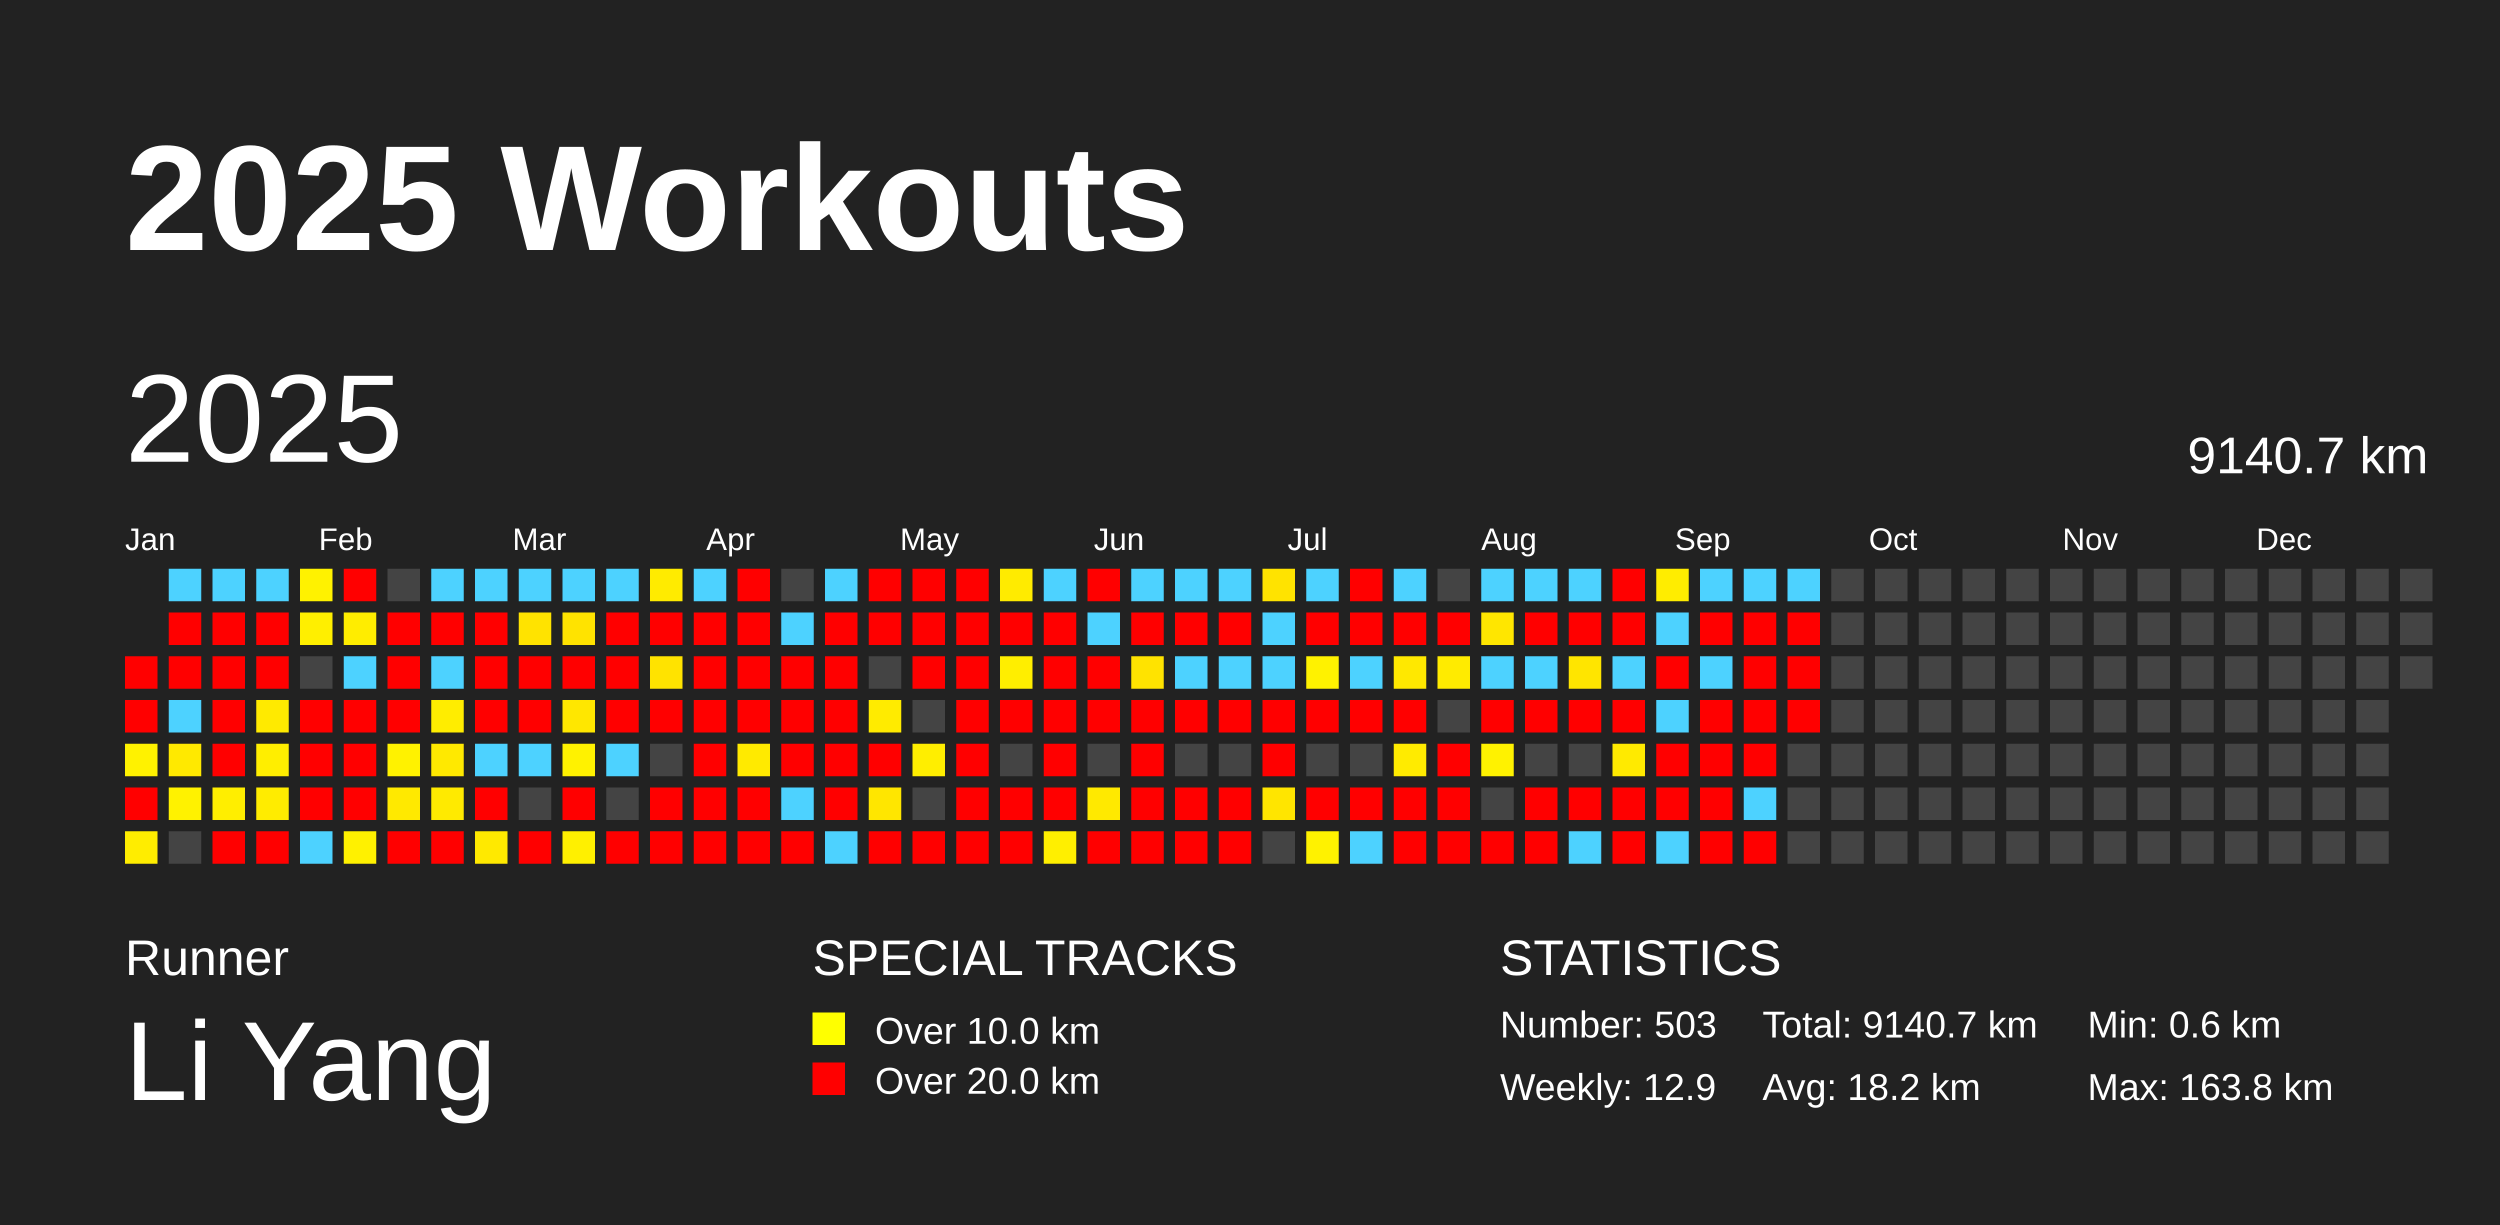
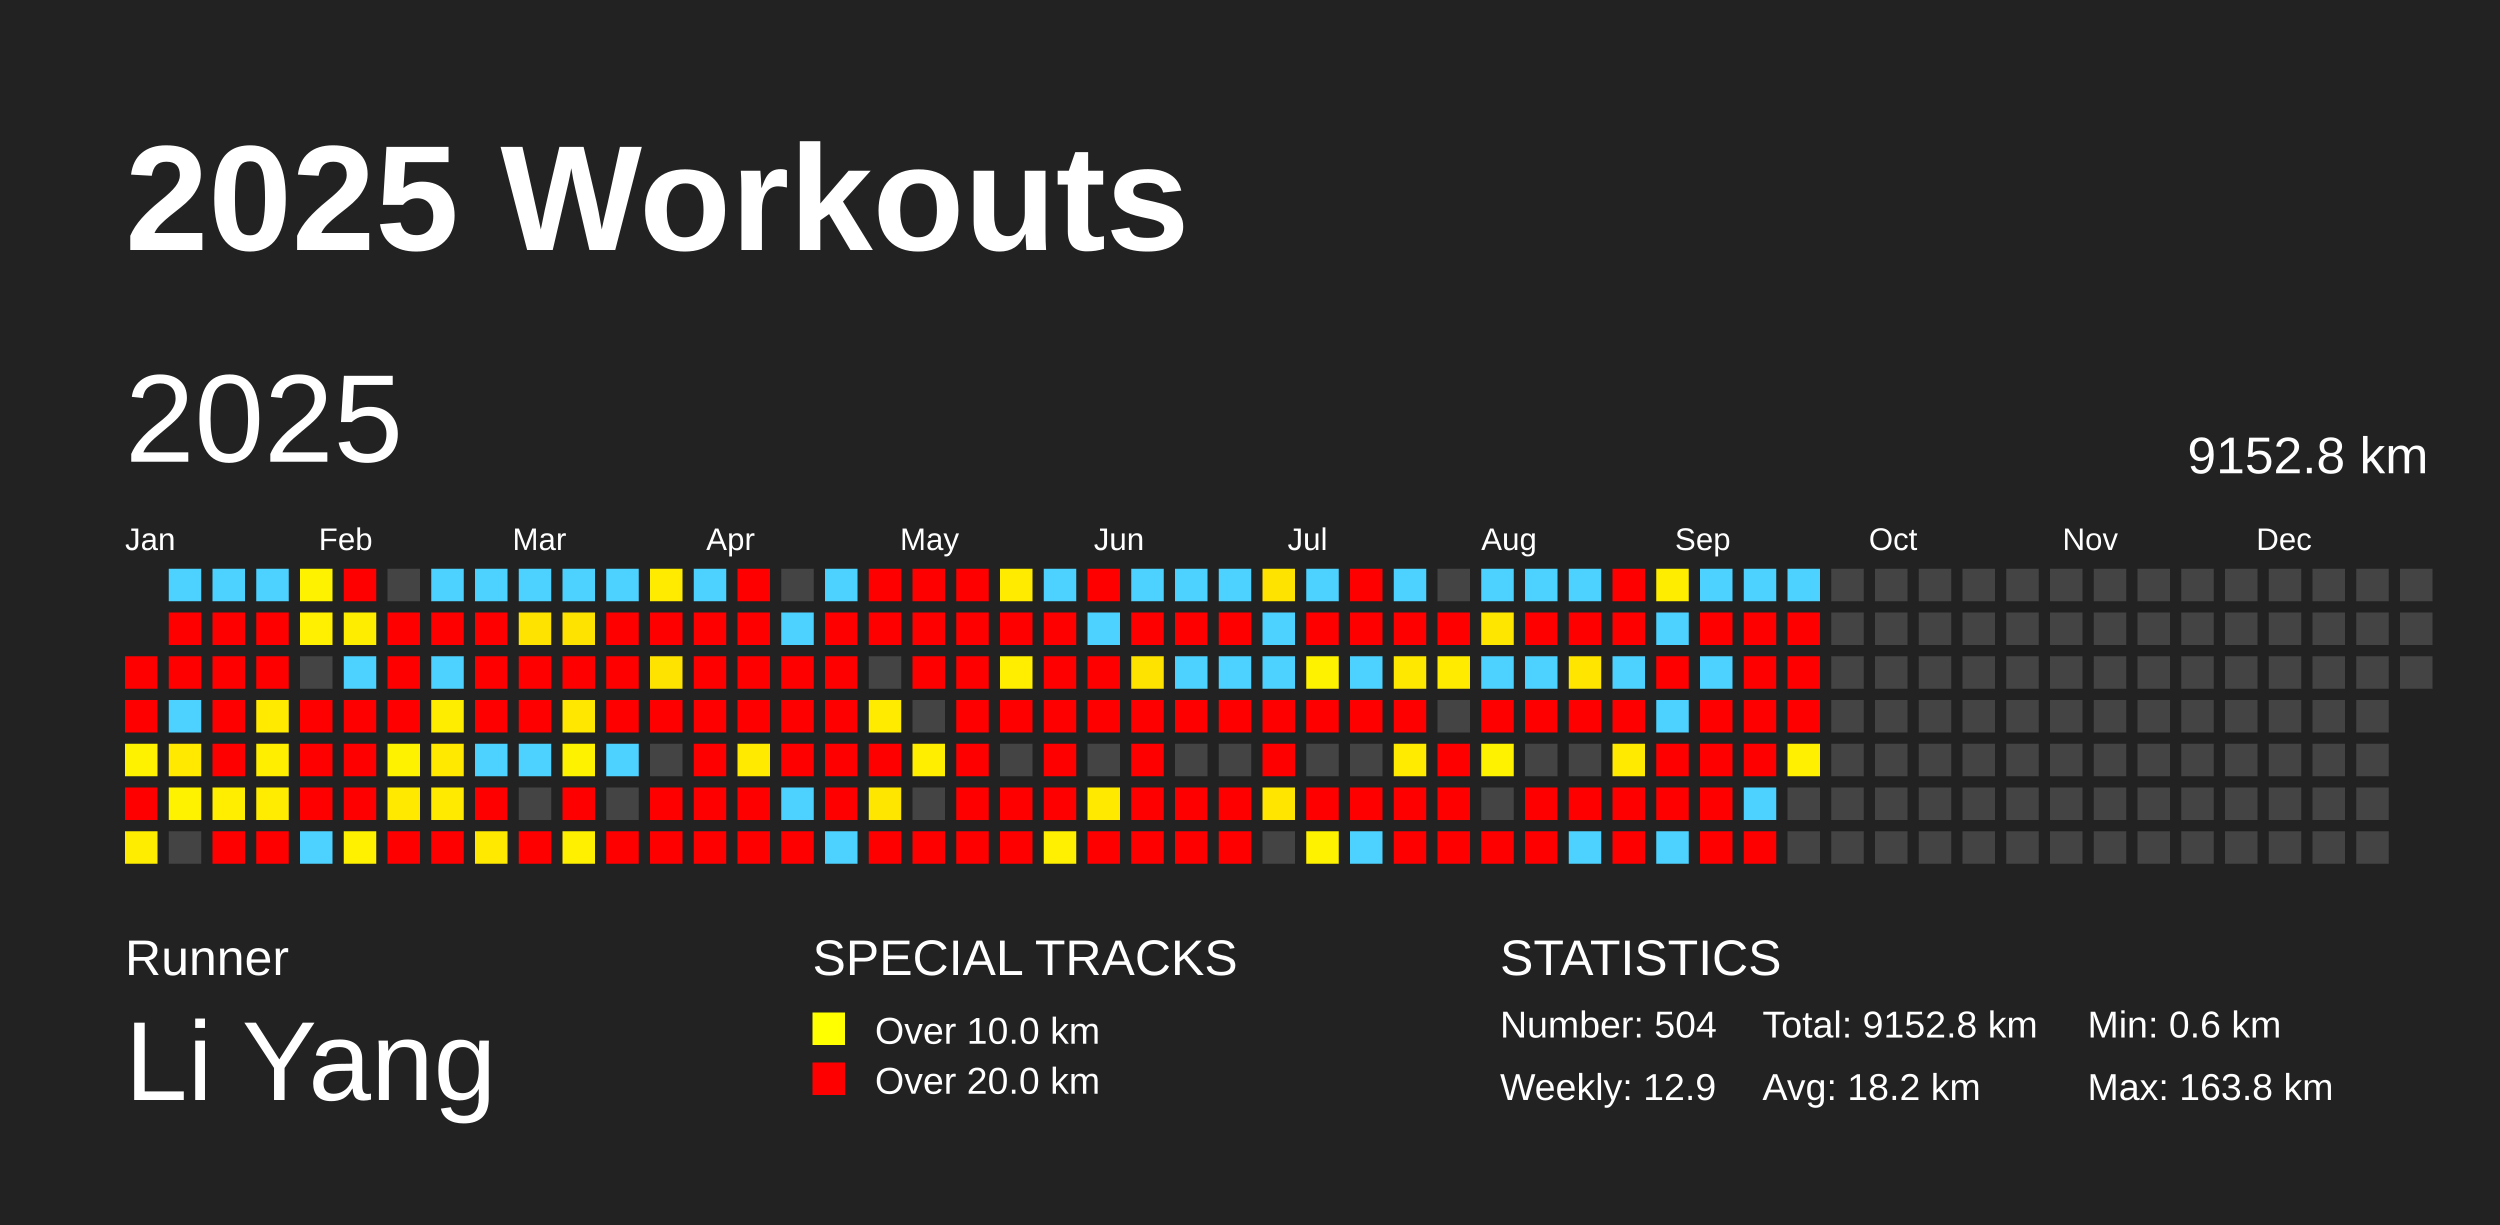
<svg xmlns="http://www.w3.org/2000/svg" baseProfile="full" height="98mm" version="1.1" viewBox="0,0,200,98" width="200mm">
  <defs />
  <rect fill="#222222" height="98" width="200" x="0" y="0" />
  <text fill="#FFFFFF" style="font-size:12px; font-family:Arial; font-weight:bold;" x="10" y="20">2025 Workouts</text>
  <text fill="#FFFFFF" style="font-size:4px; font-family:Arial" x="10" y="78">Runner</text>
  <text fill="#FFFFFF" style="font-size:9px; font-family:Arial" x="10" y="88">Li Yang</text>
  <text fill="#FFFFFF" style="font-size:4px; font-family:Arial" x="65" y="78">SPECIAL TRACKS</text>
  <rect fill="yellow" height="2.6" width="2.6" x="65" y="81" />
  <text fill="#FFFFFF" style="font-size:3px; font-family:Arial" x="70" y="83.5">Over 10.0 km</text>
  <rect fill="red" height="2.6" width="2.6" x="65" y="85" />
  <text fill="#FFFFFF" style="font-size:3px; font-family:Arial" x="70" y="87.5">Over 20.0 km</text>
  <text fill="#FFFFFF" style="font-size:4px; font-family:Arial" x="120" y="78">STATISTICS</text>
-   <text fill="#FFFFFF" style="font-size:3px; font-family:Arial" x="120" y="83">Number: 503</text>
+   <text fill="#FFFFFF" style="font-size:3px; font-family:Arial" x="120" y="83">Number: 504</text>
  <text fill="#FFFFFF" style="font-size:3px; font-family:Arial" x="120" y="88">Weekly: 12.9</text>
-   <text fill="#FFFFFF" style="font-size:3px; font-family:Arial" x="141" y="83">Total: 9140.7 km</text>
+   <text fill="#FFFFFF" style="font-size:3px; font-family:Arial" x="141" y="83">Total: 9152.8 km</text>
  <text fill="#FFFFFF" style="font-size:3px; font-family:Arial" x="141" y="88">Avg: 18.2 km</text>
  <text fill="#FFFFFF" style="font-size:3px; font-family:Arial" x="167" y="83">Min: 0.6 km</text>
  <text fill="#FFFFFF" style="font-size:3px; font-family:Arial" x="167" y="88">Max: 163.8 km</text>
  <text dominant-baseline="hanging" fill="#FFFFFF" style="font-size:10.0px; font-family:Arial;" x="10" y="30">2025</text>
-   <text dominant-baseline="hanging" fill="#FFFFFF" style="font-size:4.125px; font-family:Arial;" x="175" y="35">9140.7 km</text>
+   <text dominant-baseline="hanging" fill="#FFFFFF" style="font-size:4.125px; font-family:Arial;" x="175" y="35">9152.8 km</text>
  <text fill="#FFFFFF" style="font-size:2.5px; font-family:Arial" x="10.0" y="44">Jan</text>
  <text fill="#FFFFFF" style="font-size:2.5px; font-family:Arial" x="25.5" y="44">Feb</text>
  <text fill="#FFFFFF" style="font-size:2.5px; font-family:Arial" x="41.0" y="44">Mar</text>
  <text fill="#FFFFFF" style="font-size:2.5px; font-family:Arial" x="56.5" y="44">Apr</text>
  <text fill="#FFFFFF" style="font-size:2.5px; font-family:Arial" x="72.0" y="44">May</text>
  <text fill="#FFFFFF" style="font-size:2.5px; font-family:Arial" x="87.5" y="44">Jun</text>
  <text fill="#FFFFFF" style="font-size:2.5px; font-family:Arial" x="103.0" y="44">Jul</text>
  <text fill="#FFFFFF" style="font-size:2.5px; font-family:Arial" x="118.5" y="44">Aug</text>
  <text fill="#FFFFFF" style="font-size:2.5px; font-family:Arial" x="134.0" y="44">Sep</text>
  <text fill="#FFFFFF" style="font-size:2.5px; font-family:Arial" x="149.5" y="44">Oct</text>
  <text fill="#FFFFFF" style="font-size:2.5px; font-family:Arial" x="165.0" y="44">Nov</text>
  <text fill="#FFFFFF" style="font-size:2.5px; font-family:Arial" x="180.5" y="44">Dec</text>
  <rect fill="red" height="2.6" width="2.6" x="10.0" y="52.5" />
  <rect fill="red" height="2.6" width="2.6" x="10.0" y="56.0" />
  <rect fill="#fff200" height="2.6" width="2.6" x="10.0" y="59.5" />
  <rect fill="red" height="2.6" width="2.6" x="10.0" y="63.0" />
  <rect fill="#ffed00" height="2.6" width="2.6" x="10.0" y="66.5" />
  <rect fill="#4dd2ff" height="2.6" width="2.6" x="13.5" y="45.5" />
  <rect fill="red" height="2.6" width="2.6" x="13.5" y="49.0" />
  <rect fill="red" height="2.6" width="2.6" x="13.5" y="52.5" />
  <rect fill="#4dd2ff" height="2.6" width="2.6" x="13.5" y="56.0" />
  <rect fill="#ffe900" height="2.6" width="2.6" x="13.5" y="59.5" />
  <rect fill="#fff200" height="2.6" width="2.6" x="13.5" y="63.0" />
  <rect fill="#444444" height="2.6" width="2.6" x="13.5" y="66.5" />
  <rect fill="#4dd2ff" height="2.6" width="2.6" x="17.0" y="45.5" />
  <rect fill="red" height="2.6" width="2.6" x="17.0" y="49.0" />
  <rect fill="red" height="2.6" width="2.6" x="17.0" y="52.5" />
  <rect fill="red" height="2.6" width="2.6" x="17.0" y="56.0" />
  <rect fill="red" height="2.6" width="2.6" x="17.0" y="59.5" />
  <rect fill="#ffee00" height="2.6" width="2.6" x="17.0" y="63.0" />
  <rect fill="red" height="2.6" width="2.6" x="17.0" y="66.5" />
  <rect fill="#4dd2ff" height="2.6" width="2.6" x="20.5" y="45.5" />
  <rect fill="red" height="2.6" width="2.6" x="20.5" y="49.0" />
  <rect fill="red" height="2.6" width="2.6" x="20.5" y="52.5" />
  <rect fill="#ffea00" height="2.6" width="2.6" x="20.5" y="56.0" />
  <rect fill="#ffee00" height="2.6" width="2.6" x="20.5" y="59.5" />
  <rect fill="#ffec00" height="2.6" width="2.6" x="20.5" y="63.0" />
  <rect fill="red" height="2.6" width="2.6" x="20.5" y="66.5" />
  <rect fill="#fff200" height="2.6" width="2.6" x="24.0" y="45.5" />
  <rect fill="#ffef00" height="2.6" width="2.6" x="24.0" y="49.0" />
  <rect fill="#444444" height="2.6" width="2.6" x="24.0" y="52.5" />
  <rect fill="red" height="2.6" width="2.6" x="24.0" y="56.0" />
  <rect fill="red" height="2.6" width="2.6" x="24.0" y="59.5" />
  <rect fill="red" height="2.6" width="2.6" x="24.0" y="63.0" />
  <rect fill="#4dd2ff" height="2.6" width="2.6" x="24.0" y="66.5" />
  <rect fill="red" height="2.6" width="2.6" x="27.5" y="45.5" />
  <rect fill="#ffed00" height="2.6" width="2.6" x="27.5" y="49.0" />
  <rect fill="#4dd2ff" height="2.6" width="2.6" x="27.5" y="52.5" />
  <rect fill="red" height="2.6" width="2.6" x="27.5" y="56.0" />
  <rect fill="red" height="2.6" width="2.6" x="27.5" y="59.5" />
  <rect fill="red" height="2.6" width="2.6" x="27.5" y="63.0" />
  <rect fill="#fff100" height="2.6" width="2.6" x="27.5" y="66.5" />
  <rect fill="#444444" height="2.6" width="2.6" x="31.0" y="45.5" />
  <rect fill="red" height="2.6" width="2.6" x="31.0" y="49.0" />
  <rect fill="red" height="2.6" width="2.6" x="31.0" y="52.5" />
  <rect fill="red" height="2.6" width="2.6" x="31.0" y="56.0" />
  <rect fill="#fff200" height="2.6" width="2.6" x="31.0" y="59.5" />
  <rect fill="#ffe900" height="2.6" width="2.6" x="31.0" y="63.0" />
  <rect fill="red" height="2.6" width="2.6" x="31.0" y="66.5" />
  <rect fill="#4dd2ff" height="2.6" width="2.6" x="34.5" y="45.5" />
  <rect fill="red" height="2.6" width="2.6" x="34.5" y="49.0" />
  <rect fill="#4dd2ff" height="2.6" width="2.6" x="34.5" y="52.5" />
  <rect fill="#ffed00" height="2.6" width="2.6" x="34.5" y="56.0" />
  <rect fill="#ffe900" height="2.6" width="2.6" x="34.5" y="59.5" />
  <rect fill="#ffea00" height="2.6" width="2.6" x="34.5" y="63.0" />
  <rect fill="red" height="2.6" width="2.6" x="34.5" y="66.5" />
  <rect fill="#4dd2ff" height="2.6" width="2.6" x="38.0" y="45.5" />
  <rect fill="red" height="2.6" width="2.6" x="38.0" y="49.0" />
  <rect fill="red" height="2.6" width="2.6" x="38.0" y="52.5" />
  <rect fill="red" height="2.6" width="2.6" x="38.0" y="56.0" />
  <rect fill="#4dd2ff" height="2.6" width="2.6" x="38.0" y="59.5" />
  <rect fill="red" height="2.6" width="2.6" x="38.0" y="63.0" />
  <rect fill="#ffe900" height="2.6" width="2.6" x="38.0" y="66.5" />
  <rect fill="#4dd2ff" height="2.6" width="2.6" x="41.5" y="45.5" />
  <rect fill="#ffe300" height="2.6" width="2.6" x="41.5" y="49.0" />
  <rect fill="red" height="2.6" width="2.6" x="41.5" y="52.5" />
  <rect fill="red" height="2.6" width="2.6" x="41.5" y="56.0" />
  <rect fill="#4dd2ff" height="2.6" width="2.6" x="41.5" y="59.5" />
  <rect fill="#444444" height="2.6" width="2.6" x="41.5" y="63.0" />
  <rect fill="red" height="2.6" width="2.6" x="41.5" y="66.5" />
  <rect fill="#4dd2ff" height="2.6" width="2.6" x="45.0" y="45.5" />
  <rect fill="#ffe300" height="2.6" width="2.6" x="45.0" y="49.0" />
  <rect fill="red" height="2.6" width="2.6" x="45.0" y="52.5" />
  <rect fill="#ffe700" height="2.6" width="2.6" x="45.0" y="56.0" />
  <rect fill="#fff200" height="2.6" width="2.6" x="45.0" y="59.5" />
  <rect fill="red" height="2.6" width="2.6" x="45.0" y="63.0" />
  <rect fill="#fff000" height="2.6" width="2.6" x="45.0" y="66.5" />
  <rect fill="#4dd2ff" height="2.6" width="2.6" x="48.5" y="45.5" />
  <rect fill="red" height="2.6" width="2.6" x="48.5" y="49.0" />
  <rect fill="red" height="2.6" width="2.6" x="48.5" y="52.5" />
  <rect fill="red" height="2.6" width="2.6" x="48.5" y="56.0" />
  <rect fill="#4dd2ff" height="2.6" width="2.6" x="48.5" y="59.5" />
  <rect fill="#444444" height="2.6" width="2.6" x="48.5" y="63.0" />
  <rect fill="red" height="2.6" width="2.6" x="48.5" y="66.5" />
  <rect fill="#ffeb00" height="2.6" width="2.6" x="52.0" y="45.5" />
  <rect fill="red" height="2.6" width="2.6" x="52.0" y="49.0" />
  <rect fill="#ffe300" height="2.6" width="2.6" x="52.0" y="52.5" />
  <rect fill="red" height="2.6" width="2.6" x="52.0" y="56.0" />
  <rect fill="#444444" height="2.6" width="2.6" x="52.0" y="59.5" />
  <rect fill="red" height="2.6" width="2.6" x="52.0" y="63.0" />
  <rect fill="red" height="2.6" width="2.6" x="52.0" y="66.5" />
  <rect fill="#4dd2ff" height="2.6" width="2.6" x="55.5" y="45.5" />
  <rect fill="red" height="2.6" width="2.6" x="55.5" y="49.0" />
  <rect fill="red" height="2.6" width="2.6" x="55.5" y="52.5" />
  <rect fill="red" height="2.6" width="2.6" x="55.5" y="56.0" />
  <rect fill="red" height="2.6" width="2.6" x="55.5" y="59.5" />
  <rect fill="red" height="2.6" width="2.6" x="55.5" y="63.0" />
  <rect fill="red" height="2.6" width="2.6" x="55.5" y="66.5" />
  <rect fill="red" height="2.6" width="2.6" x="59.0" y="45.5" />
  <rect fill="red" height="2.6" width="2.6" x="59.0" y="49.0" />
  <rect fill="red" height="2.6" width="2.6" x="59.0" y="52.5" />
  <rect fill="red" height="2.6" width="2.6" x="59.0" y="56.0" />
  <rect fill="#ffea00" height="2.6" width="2.6" x="59.0" y="59.5" />
  <rect fill="red" height="2.6" width="2.6" x="59.0" y="63.0" />
  <rect fill="red" height="2.6" width="2.6" x="59.0" y="66.5" />
  <rect fill="#444444" height="2.6" width="2.6" x="62.5" y="45.5" />
  <rect fill="#4dd2ff" height="2.6" width="2.6" x="62.5" y="49.0" />
  <rect fill="red" height="2.6" width="2.6" x="62.5" y="52.5" />
  <rect fill="red" height="2.6" width="2.6" x="62.5" y="56.0" />
  <rect fill="red" height="2.6" width="2.6" x="62.5" y="59.5" />
  <rect fill="#4dd2ff" height="2.6" width="2.6" x="62.5" y="63.0" />
  <rect fill="red" height="2.6" width="2.6" x="62.5" y="66.5" />
  <rect fill="#4dd2ff" height="2.6" width="2.6" x="66.0" y="45.5" />
  <rect fill="red" height="2.6" width="2.6" x="66.0" y="49.0" />
  <rect fill="red" height="2.6" width="2.6" x="66.0" y="52.5" />
  <rect fill="red" height="2.6" width="2.6" x="66.0" y="56.0" />
  <rect fill="red" height="2.6" width="2.6" x="66.0" y="59.5" />
  <rect fill="red" height="2.6" width="2.6" x="66.0" y="63.0" />
  <rect fill="#4dd2ff" height="2.6" width="2.6" x="66.0" y="66.5" />
  <rect fill="red" height="2.6" width="2.6" x="69.5" y="45.5" />
  <rect fill="red" height="2.6" width="2.6" x="69.5" y="49.0" />
  <rect fill="#444444" height="2.6" width="2.6" x="69.5" y="52.5" />
  <rect fill="#ffeb00" height="2.6" width="2.6" x="69.5" y="56.0" />
  <rect fill="red" height="2.6" width="2.6" x="69.5" y="59.5" />
  <rect fill="#ffe600" height="2.6" width="2.6" x="69.5" y="63.0" />
  <rect fill="red" height="2.6" width="2.6" x="69.5" y="66.5" />
  <rect fill="red" height="2.6" width="2.6" x="73.0" y="45.5" />
  <rect fill="red" height="2.6" width="2.6" x="73.0" y="49.0" />
  <rect fill="red" height="2.6" width="2.6" x="73.0" y="52.5" />
  <rect fill="#444444" height="2.6" width="2.6" x="73.0" y="56.0" />
  <rect fill="#ffee00" height="2.6" width="2.6" x="73.0" y="59.5" />
  <rect fill="#444444" height="2.6" width="2.6" x="73.0" y="63.0" />
  <rect fill="red" height="2.6" width="2.6" x="73.0" y="66.5" />
  <rect fill="red" height="2.6" width="2.6" x="76.5" y="45.5" />
  <rect fill="red" height="2.6" width="2.6" x="76.5" y="49.0" />
  <rect fill="red" height="2.6" width="2.6" x="76.5" y="52.5" />
  <rect fill="red" height="2.6" width="2.6" x="76.5" y="56.0" />
  <rect fill="red" height="2.6" width="2.6" x="76.5" y="59.5" />
  <rect fill="red" height="2.6" width="2.6" x="76.5" y="63.0" />
  <rect fill="red" height="2.6" width="2.6" x="76.5" y="66.5" />
  <rect fill="#ffeb00" height="2.6" width="2.6" x="80.0" y="45.5" />
  <rect fill="red" height="2.6" width="2.6" x="80.0" y="49.0" />
  <rect fill="#ffee00" height="2.6" width="2.6" x="80.0" y="52.5" />
  <rect fill="red" height="2.6" width="2.6" x="80.0" y="56.0" />
  <rect fill="#444444" height="2.6" width="2.6" x="80.0" y="59.5" />
  <rect fill="red" height="2.6" width="2.6" x="80.0" y="63.0" />
  <rect fill="red" height="2.6" width="2.6" x="80.0" y="66.5" />
  <rect fill="#4dd2ff" height="2.6" width="2.6" x="83.5" y="45.5" />
  <rect fill="red" height="2.6" width="2.6" x="83.5" y="49.0" />
  <rect fill="red" height="2.6" width="2.6" x="83.5" y="52.5" />
  <rect fill="red" height="2.6" width="2.6" x="83.5" y="56.0" />
  <rect fill="red" height="2.6" width="2.6" x="83.5" y="59.5" />
  <rect fill="red" height="2.6" width="2.6" x="83.5" y="63.0" />
  <rect fill="#ffef00" height="2.6" width="2.6" x="83.5" y="66.5" />
  <rect fill="red" height="2.6" width="2.6" x="87.0" y="45.5" />
  <rect fill="#4dd2ff" height="2.6" width="2.6" x="87.0" y="49.0" />
  <rect fill="red" height="2.6" width="2.6" x="87.0" y="52.5" />
  <rect fill="red" height="2.6" width="2.6" x="87.0" y="56.0" />
  <rect fill="#444444" height="2.6" width="2.6" x="87.0" y="59.5" />
  <rect fill="#ffe900" height="2.6" width="2.6" x="87.0" y="63.0" />
  <rect fill="red" height="2.6" width="2.6" x="87.0" y="66.5" />
  <rect fill="#4dd2ff" height="2.6" width="2.6" x="90.5" y="45.5" />
  <rect fill="red" height="2.6" width="2.6" x="90.5" y="49.0" />
  <rect fill="#ffe300" height="2.6" width="2.6" x="90.5" y="52.5" />
  <rect fill="red" height="2.6" width="2.6" x="90.5" y="56.0" />
  <rect fill="red" height="2.6" width="2.6" x="90.5" y="59.5" />
  <rect fill="red" height="2.6" width="2.6" x="90.5" y="63.0" />
  <rect fill="red" height="2.6" width="2.6" x="90.5" y="66.5" />
  <rect fill="#4dd2ff" height="2.6" width="2.6" x="94.0" y="45.5" />
  <rect fill="red" height="2.6" width="2.6" x="94.0" y="49.0" />
  <rect fill="#4dd2ff" height="2.6" width="2.6" x="94.0" y="52.5" />
  <rect fill="red" height="2.6" width="2.6" x="94.0" y="56.0" />
  <rect fill="#444444" height="2.6" width="2.6" x="94.0" y="59.5" />
  <rect fill="red" height="2.6" width="2.6" x="94.0" y="63.0" />
  <rect fill="red" height="2.6" width="2.6" x="94.0" y="66.5" />
  <rect fill="#4dd2ff" height="2.6" width="2.6" x="97.5" y="45.5" />
  <rect fill="red" height="2.6" width="2.6" x="97.5" y="49.0" />
  <rect fill="#4dd2ff" height="2.6" width="2.6" x="97.5" y="52.5" />
  <rect fill="red" height="2.6" width="2.6" x="97.5" y="56.0" />
  <rect fill="#444444" height="2.6" width="2.6" x="97.5" y="59.5" />
  <rect fill="red" height="2.6" width="2.6" x="97.5" y="63.0" />
  <rect fill="red" height="2.6" width="2.6" x="97.5" y="66.5" />
  <rect fill="#ffe300" height="2.6" width="2.6" x="101.0" y="45.5" />
  <rect fill="#4dd2ff" height="2.6" width="2.6" x="101.0" y="49.0" />
  <rect fill="#4dd2ff" height="2.6" width="2.6" x="101.0" y="52.5" />
  <rect fill="red" height="2.6" width="2.6" x="101.0" y="56.0" />
  <rect fill="red" height="2.6" width="2.6" x="101.0" y="59.5" />
  <rect fill="#ffe500" height="2.6" width="2.6" x="101.0" y="63.0" />
  <rect fill="#444444" height="2.6" width="2.6" x="101.0" y="66.5" />
  <rect fill="#4dd2ff" height="2.6" width="2.6" x="104.5" y="45.5" />
  <rect fill="red" height="2.6" width="2.6" x="104.5" y="49.0" />
  <rect fill="#fff200" height="2.6" width="2.6" x="104.5" y="52.5" />
  <rect fill="red" height="2.6" width="2.6" x="104.5" y="56.0" />
  <rect fill="#444444" height="2.6" width="2.6" x="104.5" y="59.5" />
  <rect fill="red" height="2.6" width="2.6" x="104.5" y="63.0" />
  <rect fill="#fff200" height="2.6" width="2.6" x="104.5" y="66.5" />
  <rect fill="red" height="2.6" width="2.6" x="108.0" y="45.5" />
  <rect fill="red" height="2.6" width="2.6" x="108.0" y="49.0" />
  <rect fill="#4dd2ff" height="2.6" width="2.6" x="108.0" y="52.5" />
  <rect fill="red" height="2.6" width="2.6" x="108.0" y="56.0" />
  <rect fill="#444444" height="2.6" width="2.6" x="108.0" y="59.5" />
  <rect fill="red" height="2.6" width="2.6" x="108.0" y="63.0" />
  <rect fill="#4dd2ff" height="2.6" width="2.6" x="108.0" y="66.5" />
  <rect fill="#4dd2ff" height="2.6" width="2.6" x="111.5" y="45.5" />
  <rect fill="red" height="2.6" width="2.6" x="111.5" y="49.0" />
  <rect fill="#ffe800" height="2.6" width="2.6" x="111.5" y="52.5" />
  <rect fill="red" height="2.6" width="2.6" x="111.5" y="56.0" />
  <rect fill="#ffeb00" height="2.6" width="2.6" x="111.5" y="59.5" />
  <rect fill="red" height="2.6" width="2.6" x="111.5" y="63.0" />
  <rect fill="red" height="2.6" width="2.6" x="111.5" y="66.5" />
  <rect fill="#444444" height="2.6" width="2.6" x="115.0" y="45.5" />
  <rect fill="red" height="2.6" width="2.6" x="115.0" y="49.0" />
  <rect fill="#ffeb00" height="2.6" width="2.6" x="115.0" y="52.5" />
  <rect fill="#444444" height="2.6" width="2.6" x="115.0" y="56.0" />
  <rect fill="red" height="2.6" width="2.6" x="115.0" y="59.5" />
  <rect fill="red" height="2.6" width="2.6" x="115.0" y="63.0" />
  <rect fill="red" height="2.6" width="2.6" x="115.0" y="66.5" />
  <rect fill="#4dd2ff" height="2.6" width="2.6" x="118.5" y="45.5" />
  <rect fill="#ffe600" height="2.6" width="2.6" x="118.5" y="49.0" />
  <rect fill="#4dd2ff" height="2.6" width="2.6" x="118.5" y="52.5" />
  <rect fill="red" height="2.6" width="2.6" x="118.5" y="56.0" />
  <rect fill="#fff200" height="2.6" width="2.6" x="118.5" y="59.5" />
  <rect fill="#444444" height="2.6" width="2.6" x="118.5" y="63.0" />
  <rect fill="red" height="2.6" width="2.6" x="118.5" y="66.5" />
  <rect fill="#4dd2ff" height="2.6" width="2.6" x="122.0" y="45.5" />
  <rect fill="red" height="2.6" width="2.6" x="122.0" y="49.0" />
  <rect fill="#4dd2ff" height="2.6" width="2.6" x="122.0" y="52.5" />
  <rect fill="red" height="2.6" width="2.6" x="122.0" y="56.0" />
  <rect fill="#444444" height="2.6" width="2.6" x="122.0" y="59.5" />
  <rect fill="red" height="2.6" width="2.6" x="122.0" y="63.0" />
  <rect fill="red" height="2.6" width="2.6" x="122.0" y="66.5" />
  <rect fill="#4dd2ff" height="2.6" width="2.6" x="125.5" y="45.5" />
  <rect fill="red" height="2.6" width="2.6" x="125.5" y="49.0" />
  <rect fill="#ffe500" height="2.6" width="2.6" x="125.5" y="52.5" />
  <rect fill="red" height="2.6" width="2.6" x="125.5" y="56.0" />
  <rect fill="#444444" height="2.6" width="2.6" x="125.5" y="59.5" />
  <rect fill="red" height="2.6" width="2.6" x="125.5" y="63.0" />
  <rect fill="#4dd2ff" height="2.6" width="2.6" x="125.5" y="66.5" />
  <rect fill="red" height="2.6" width="2.6" x="129.0" y="45.5" />
  <rect fill="red" height="2.6" width="2.6" x="129.0" y="49.0" />
  <rect fill="#4dd2ff" height="2.6" width="2.6" x="129.0" y="52.5" />
  <rect fill="red" height="2.6" width="2.6" x="129.0" y="56.0" />
  <rect fill="#ffea00" height="2.6" width="2.6" x="129.0" y="59.5" />
  <rect fill="red" height="2.6" width="2.6" x="129.0" y="63.0" />
  <rect fill="red" height="2.6" width="2.6" x="129.0" y="66.5" />
  <rect fill="#ffed00" height="2.6" width="2.6" x="132.5" y="45.5" />
  <rect fill="#4dd2ff" height="2.6" width="2.6" x="132.5" y="49.0" />
  <rect fill="red" height="2.6" width="2.6" x="132.5" y="52.5" />
  <rect fill="#4dd2ff" height="2.6" width="2.6" x="132.5" y="56.0" />
  <rect fill="red" height="2.6" width="2.6" x="132.5" y="59.5" />
  <rect fill="red" height="2.6" width="2.6" x="132.5" y="63.0" />
  <rect fill="#4dd2ff" height="2.6" width="2.6" x="132.5" y="66.5" />
  <rect fill="#4dd2ff" height="2.6" width="2.6" x="136.0" y="45.5" />
  <rect fill="red" height="2.6" width="2.6" x="136.0" y="49.0" />
  <rect fill="#4dd2ff" height="2.6" width="2.6" x="136.0" y="52.5" />
  <rect fill="red" height="2.6" width="2.6" x="136.0" y="56.0" />
  <rect fill="red" height="2.6" width="2.6" x="136.0" y="59.5" />
  <rect fill="red" height="2.6" width="2.6" x="136.0" y="63.0" />
  <rect fill="red" height="2.6" width="2.6" x="136.0" y="66.5" />
  <rect fill="#4dd2ff" height="2.6" width="2.6" x="139.5" y="45.5" />
  <rect fill="red" height="2.6" width="2.6" x="139.5" y="49.0" />
  <rect fill="red" height="2.6" width="2.6" x="139.5" y="52.5" />
  <rect fill="red" height="2.6" width="2.6" x="139.5" y="56.0" />
  <rect fill="red" height="2.6" width="2.6" x="139.5" y="59.5" />
  <rect fill="#4dd2ff" height="2.6" width="2.6" x="139.5" y="63.0" />
  <rect fill="red" height="2.6" width="2.6" x="139.5" y="66.5" />
  <rect fill="#4dd2ff" height="2.6" width="2.6" x="143.0" y="45.5" />
  <rect fill="red" height="2.6" width="2.6" x="143.0" y="49.0" />
  <rect fill="red" height="2.6" width="2.6" x="143.0" y="52.5" />
  <rect fill="red" height="2.6" width="2.6" x="143.0" y="56.0" />
-   <rect fill="#444444" height="2.6" width="2.6" x="143.0" y="59.5" />
+   <rect fill="#ffef00" height="2.6" width="2.6" x="143.0" y="59.5" />
  <rect fill="#444444" height="2.6" width="2.6" x="143.0" y="63.0" />
  <rect fill="#444444" height="2.6" width="2.6" x="143.0" y="66.5" />
  <rect fill="#444444" height="2.6" width="2.6" x="146.5" y="45.5" />
  <rect fill="#444444" height="2.6" width="2.6" x="146.5" y="49.0" />
  <rect fill="#444444" height="2.6" width="2.6" x="146.5" y="52.5" />
  <rect fill="#444444" height="2.6" width="2.6" x="146.5" y="56.0" />
  <rect fill="#444444" height="2.6" width="2.6" x="146.5" y="59.5" />
  <rect fill="#444444" height="2.6" width="2.6" x="146.5" y="63.0" />
  <rect fill="#444444" height="2.6" width="2.6" x="146.5" y="66.5" />
  <rect fill="#444444" height="2.6" width="2.6" x="150.0" y="45.5" />
  <rect fill="#444444" height="2.6" width="2.6" x="150.0" y="49.0" />
  <rect fill="#444444" height="2.6" width="2.6" x="150.0" y="52.5" />
  <rect fill="#444444" height="2.6" width="2.6" x="150.0" y="56.0" />
  <rect fill="#444444" height="2.6" width="2.6" x="150.0" y="59.5" />
  <rect fill="#444444" height="2.6" width="2.6" x="150.0" y="63.0" />
  <rect fill="#444444" height="2.6" width="2.6" x="150.0" y="66.5" />
  <rect fill="#444444" height="2.6" width="2.6" x="153.5" y="45.5" />
  <rect fill="#444444" height="2.6" width="2.6" x="153.5" y="49.0" />
  <rect fill="#444444" height="2.6" width="2.6" x="153.5" y="52.5" />
  <rect fill="#444444" height="2.6" width="2.6" x="153.5" y="56.0" />
  <rect fill="#444444" height="2.6" width="2.6" x="153.5" y="59.5" />
  <rect fill="#444444" height="2.6" width="2.6" x="153.5" y="63.0" />
  <rect fill="#444444" height="2.6" width="2.6" x="153.5" y="66.5" />
  <rect fill="#444444" height="2.6" width="2.6" x="157.0" y="45.5" />
  <rect fill="#444444" height="2.6" width="2.6" x="157.0" y="49.0" />
  <rect fill="#444444" height="2.6" width="2.6" x="157.0" y="52.5" />
  <rect fill="#444444" height="2.6" width="2.6" x="157.0" y="56.0" />
  <rect fill="#444444" height="2.6" width="2.6" x="157.0" y="59.5" />
  <rect fill="#444444" height="2.6" width="2.6" x="157.0" y="63.0" />
  <rect fill="#444444" height="2.6" width="2.6" x="157.0" y="66.5" />
  <rect fill="#444444" height="2.6" width="2.6" x="160.5" y="45.5" />
  <rect fill="#444444" height="2.6" width="2.6" x="160.5" y="49.0" />
  <rect fill="#444444" height="2.6" width="2.6" x="160.5" y="52.5" />
  <rect fill="#444444" height="2.6" width="2.6" x="160.5" y="56.0" />
  <rect fill="#444444" height="2.6" width="2.6" x="160.5" y="59.5" />
  <rect fill="#444444" height="2.6" width="2.6" x="160.5" y="63.0" />
  <rect fill="#444444" height="2.6" width="2.6" x="160.5" y="66.5" />
  <rect fill="#444444" height="2.6" width="2.6" x="164.0" y="45.5" />
  <rect fill="#444444" height="2.6" width="2.6" x="164.0" y="49.0" />
  <rect fill="#444444" height="2.6" width="2.6" x="164.0" y="52.5" />
  <rect fill="#444444" height="2.6" width="2.6" x="164.0" y="56.0" />
  <rect fill="#444444" height="2.6" width="2.6" x="164.0" y="59.5" />
  <rect fill="#444444" height="2.6" width="2.6" x="164.0" y="63.0" />
  <rect fill="#444444" height="2.6" width="2.6" x="164.0" y="66.5" />
  <rect fill="#444444" height="2.6" width="2.6" x="167.5" y="45.5" />
  <rect fill="#444444" height="2.6" width="2.6" x="167.5" y="49.0" />
  <rect fill="#444444" height="2.6" width="2.6" x="167.5" y="52.5" />
  <rect fill="#444444" height="2.6" width="2.6" x="167.5" y="56.0" />
  <rect fill="#444444" height="2.6" width="2.6" x="167.5" y="59.5" />
  <rect fill="#444444" height="2.6" width="2.6" x="167.5" y="63.0" />
  <rect fill="#444444" height="2.6" width="2.6" x="167.5" y="66.5" />
  <rect fill="#444444" height="2.6" width="2.6" x="171.0" y="45.5" />
  <rect fill="#444444" height="2.6" width="2.6" x="171.0" y="49.0" />
  <rect fill="#444444" height="2.6" width="2.6" x="171.0" y="52.5" />
  <rect fill="#444444" height="2.6" width="2.6" x="171.0" y="56.0" />
  <rect fill="#444444" height="2.6" width="2.6" x="171.0" y="59.5" />
  <rect fill="#444444" height="2.6" width="2.6" x="171.0" y="63.0" />
  <rect fill="#444444" height="2.6" width="2.6" x="171.0" y="66.5" />
  <rect fill="#444444" height="2.6" width="2.6" x="174.5" y="45.5" />
  <rect fill="#444444" height="2.6" width="2.6" x="174.5" y="49.0" />
  <rect fill="#444444" height="2.6" width="2.6" x="174.5" y="52.5" />
  <rect fill="#444444" height="2.6" width="2.6" x="174.5" y="56.0" />
  <rect fill="#444444" height="2.6" width="2.6" x="174.5" y="59.5" />
  <rect fill="#444444" height="2.6" width="2.6" x="174.5" y="63.0" />
  <rect fill="#444444" height="2.6" width="2.6" x="174.5" y="66.5" />
  <rect fill="#444444" height="2.6" width="2.6" x="178.0" y="45.5" />
  <rect fill="#444444" height="2.6" width="2.6" x="178.0" y="49.0" />
  <rect fill="#444444" height="2.6" width="2.6" x="178.0" y="52.5" />
  <rect fill="#444444" height="2.6" width="2.6" x="178.0" y="56.0" />
  <rect fill="#444444" height="2.6" width="2.6" x="178.0" y="59.5" />
  <rect fill="#444444" height="2.6" width="2.6" x="178.0" y="63.0" />
  <rect fill="#444444" height="2.6" width="2.6" x="178.0" y="66.5" />
  <rect fill="#444444" height="2.6" width="2.6" x="181.5" y="45.5" />
  <rect fill="#444444" height="2.6" width="2.6" x="181.5" y="49.0" />
  <rect fill="#444444" height="2.6" width="2.6" x="181.5" y="52.5" />
  <rect fill="#444444" height="2.6" width="2.6" x="181.5" y="56.0" />
  <rect fill="#444444" height="2.6" width="2.6" x="181.5" y="59.5" />
  <rect fill="#444444" height="2.6" width="2.6" x="181.5" y="63.0" />
  <rect fill="#444444" height="2.6" width="2.6" x="181.5" y="66.5" />
  <rect fill="#444444" height="2.6" width="2.6" x="185.0" y="45.5" />
  <rect fill="#444444" height="2.6" width="2.6" x="185.0" y="49.0" />
  <rect fill="#444444" height="2.6" width="2.6" x="185.0" y="52.5" />
  <rect fill="#444444" height="2.6" width="2.6" x="185.0" y="56.0" />
  <rect fill="#444444" height="2.6" width="2.6" x="185.0" y="59.5" />
  <rect fill="#444444" height="2.6" width="2.6" x="185.0" y="63.0" />
  <rect fill="#444444" height="2.6" width="2.6" x="185.0" y="66.5" />
  <rect fill="#444444" height="2.6" width="2.6" x="188.5" y="45.5" />
  <rect fill="#444444" height="2.6" width="2.6" x="188.5" y="49.0" />
  <rect fill="#444444" height="2.6" width="2.6" x="188.5" y="52.5" />
  <rect fill="#444444" height="2.6" width="2.6" x="188.5" y="56.0" />
  <rect fill="#444444" height="2.6" width="2.6" x="188.5" y="59.5" />
  <rect fill="#444444" height="2.6" width="2.6" x="188.5" y="63.0" />
  <rect fill="#444444" height="2.6" width="2.6" x="188.5" y="66.5" />
  <rect fill="#444444" height="2.6" width="2.6" x="192.0" y="45.5" />
  <rect fill="#444444" height="2.6" width="2.6" x="192.0" y="49.0" />
  <rect fill="#444444" height="2.6" width="2.6" x="192.0" y="52.5" />
</svg>
